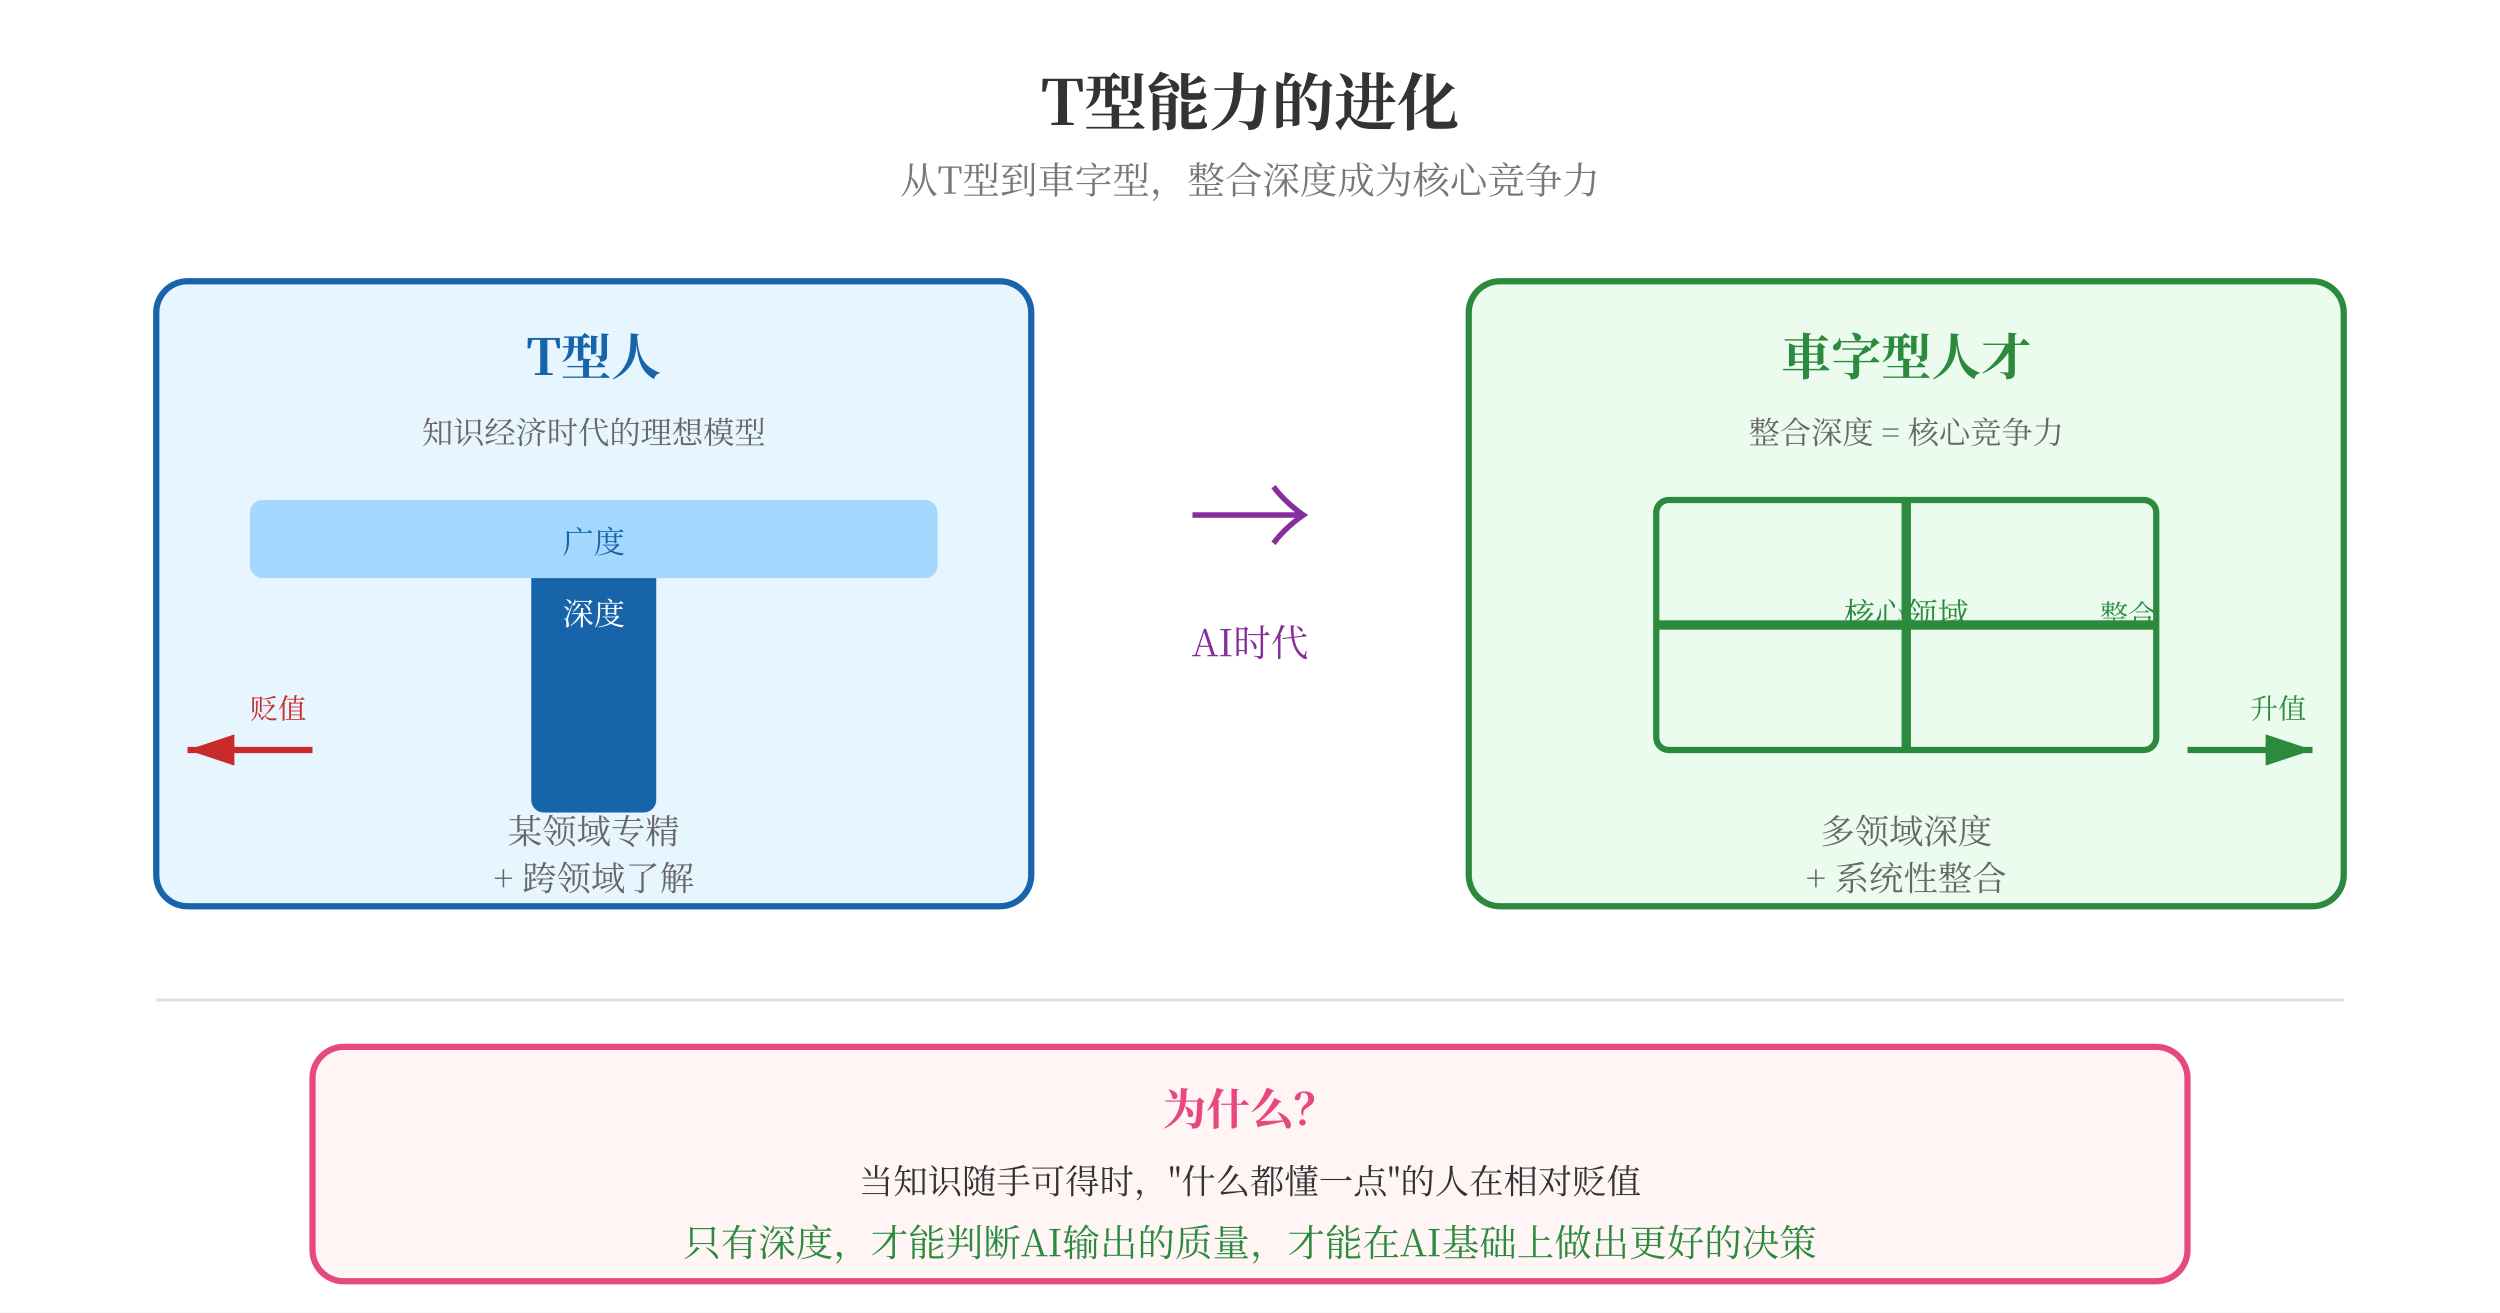
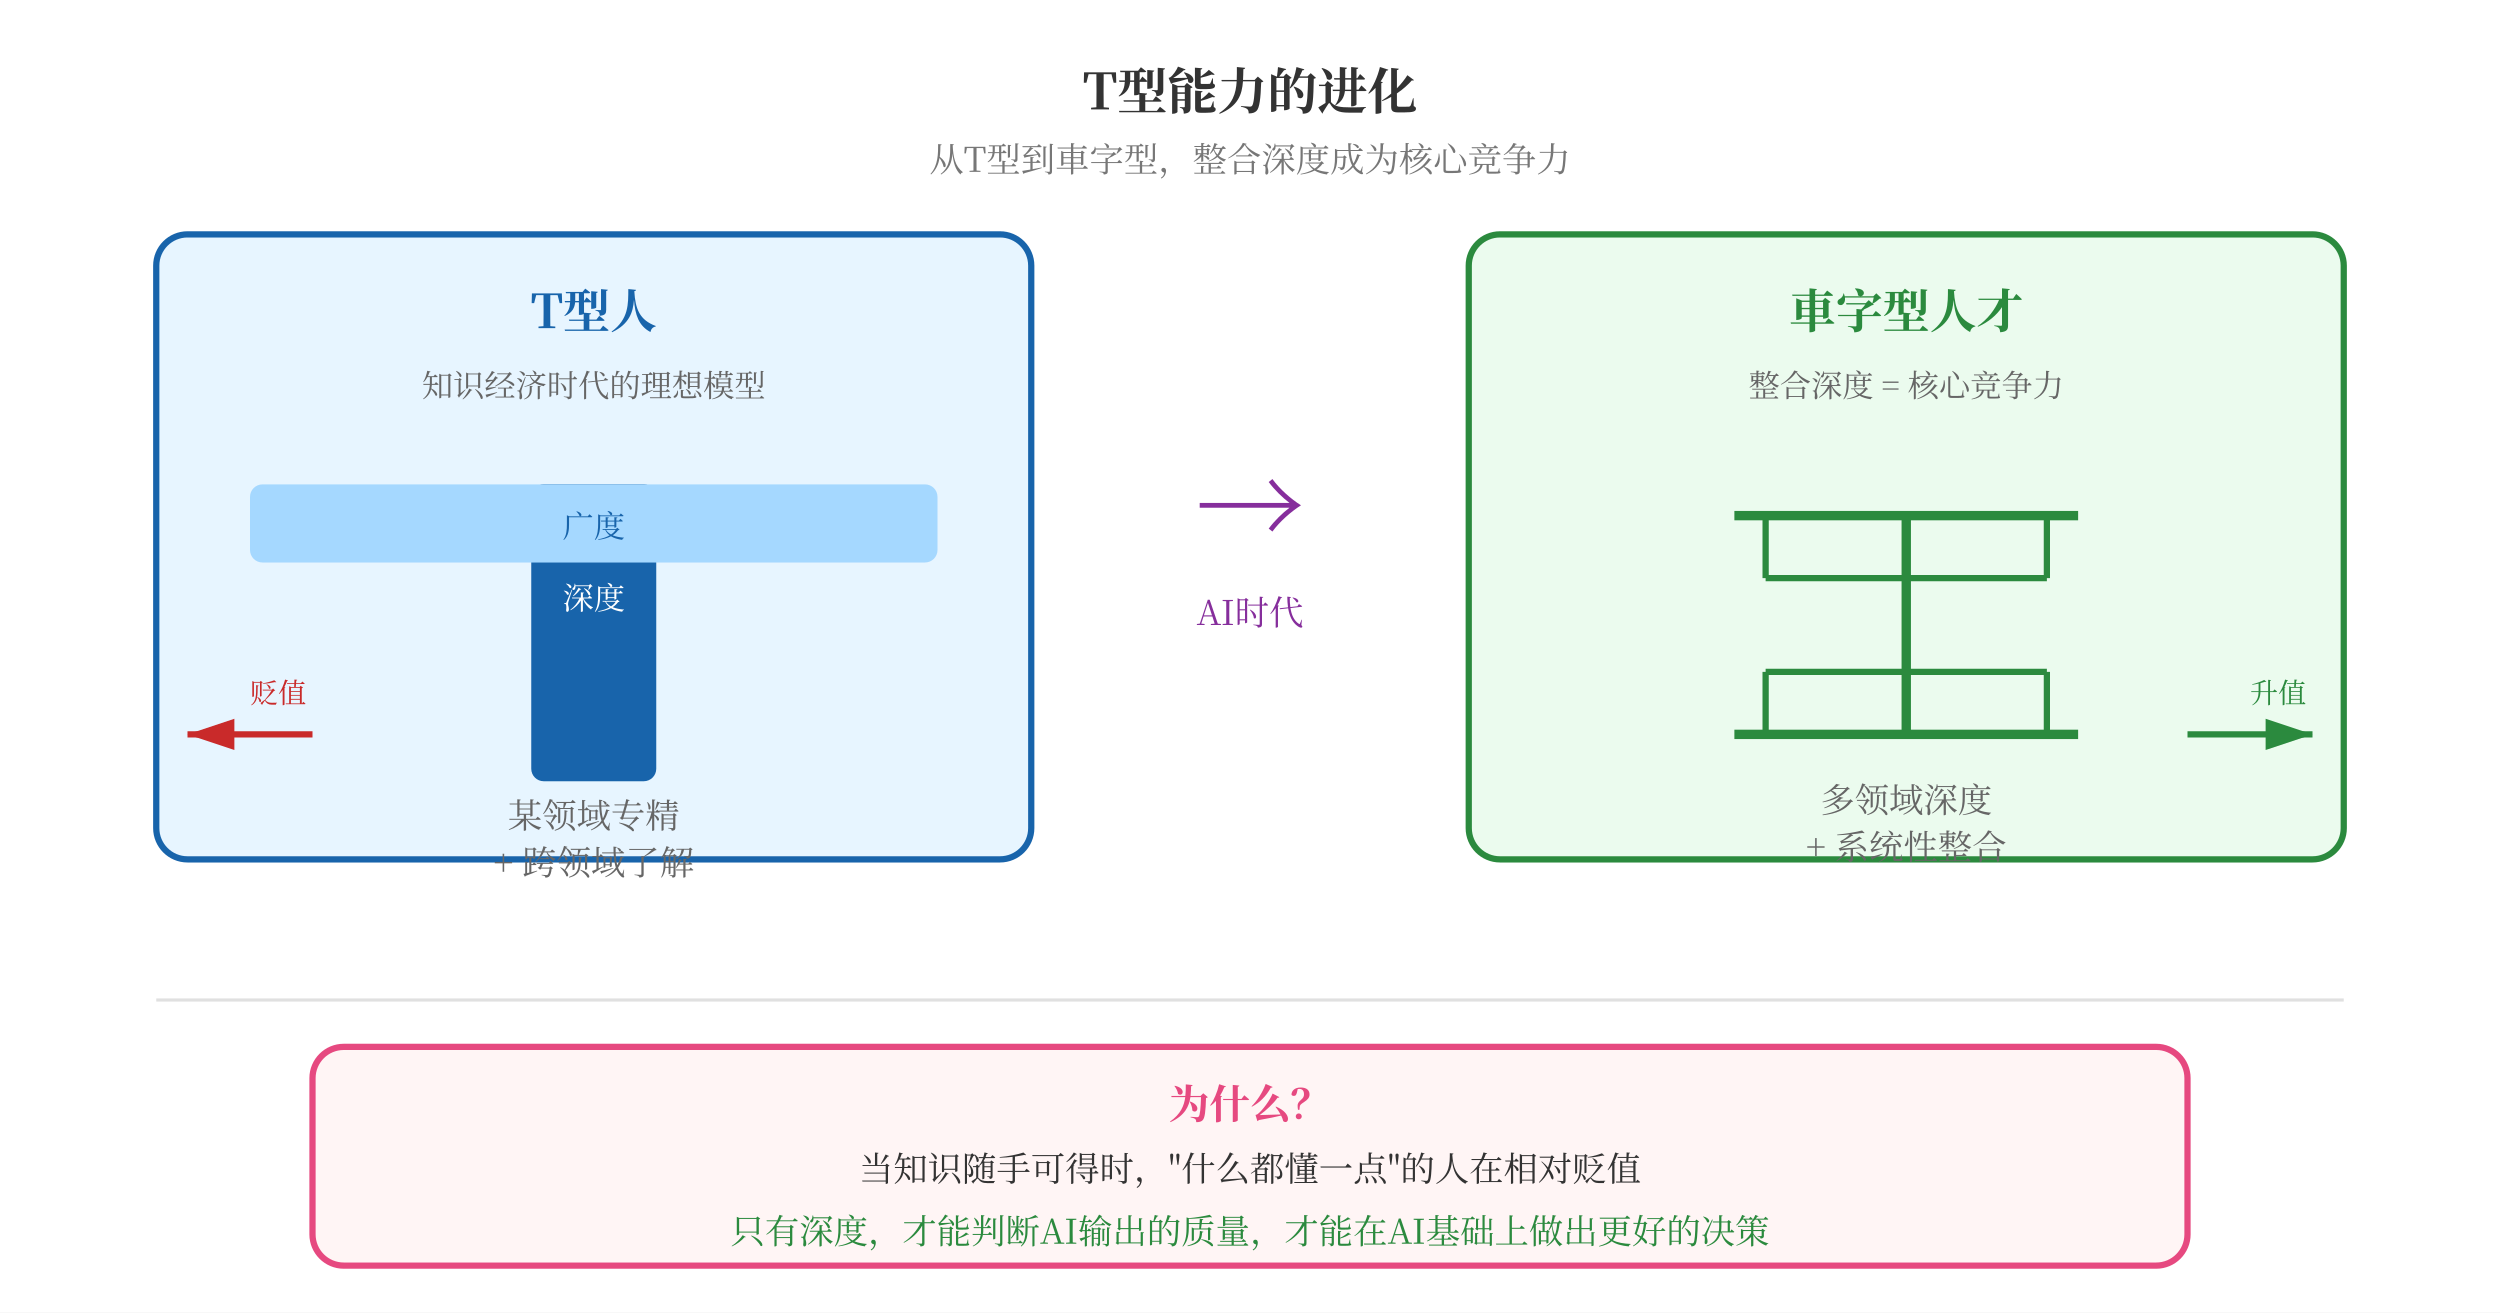
<svg xmlns="http://www.w3.org/2000/svg" viewBox="0 0 800 420" style="font-family: 'Noto Serif CJK SC', serif; background: #fefefe;">
  <rect width="800" height="420" fill="white" />
-   <text x="400" y="40" text-anchor="middle" font-size="20" font-weight="bold" fill="#333">T型能力的进化</text>
-   <text x="400" y="62" text-anchor="middle" font-size="12" fill="#777">从T型到車字型，整合深度成为核心竞争力</text>
-   <rect x="50" y="90" width="280" height="200" rx="10" fill="#e7f5ff" stroke="#1864ab" stroke-width="2" />
-   <text x="190" y="120" text-anchor="middle" font-size="16" font-weight="bold" fill="#1864ab">T型人</text>
-   <text x="190" y="142" text-anchor="middle" font-size="10" fill="#666">知识经济时代的理想模型</text>
-   <rect x="170" y="160" width="40" height="100" rx="4" fill="#1864ab" />
-   <text x="190" y="200" text-anchor="middle" font-size="10" fill="white">深度</text>
-   <rect x="80" y="160" width="220" height="25" rx="4" fill="#a5d8ff" />
-   <text x="190" y="177" text-anchor="middle" font-size="10" fill="#1864ab">广度</text>
-   <text x="190" y="270" text-anchor="middle" font-size="11" fill="#666">某领域专精</text>
-   <text x="190" y="285" text-anchor="middle" font-size="11" fill="#666">+ 跨领域了解</text>
-   <path d="M100 240 L60 240" fill="none" stroke="#c92a2a" stroke-width="2" />
-   <polygon points="60,240 75,235 75,245" fill="#c92a2a" />
-   <text x="80" y="230" font-size="9" fill="#c92a2a">贬值</text>
-   <text x="400" y="180" text-anchor="middle" font-size="40" fill="#862e9c">→</text>
-   <text x="400" y="210" text-anchor="middle" font-size="12" fill="#862e9c">AI时代</text>
-   <rect x="470" y="90" width="280" height="200" rx="10" fill="#ebfbee" stroke="#2b8a3e" stroke-width="2" />
-   <text x="610" y="120" text-anchor="middle" font-size="16" font-weight="bold" fill="#2b8a3e">車字型人才</text>
-   <text x="610" y="142" text-anchor="middle" font-size="10" fill="#666">整合深度 = 核心竞争力</text>
-   <rect x="530" y="160" width="160" height="80" rx="4" fill="none" stroke="#2b8a3e" stroke-width="2" />
-   <text x="610" y="200" text-anchor="middle" font-size="10" fill="#2b8a3e">核心领域</text>
-   <line x1="610" y1="160" x2="610" y2="240" stroke="#2b8a3e" stroke-width="3" />
-   <line x1="530" y1="200" x2="690" y2="200" stroke="#2b8a3e" stroke-width="3" />
-   <text x="690" y="200" text-anchor="end" font-size="9" fill="#2b8a3e">整合</text>
-   <text x="610" y="270" text-anchor="middle" font-size="11" fill="#666">多领域深度</text>
-   <text x="610" y="285" text-anchor="middle" font-size="11" fill="#666">+ 系统性整合</text>
-   <path d="M700 240 L740 240" fill="none" stroke="#2b8a3e" stroke-width="2" />
-   <polygon points="740,240 725,235 725,245" fill="#2b8a3e" />
-   <text x="720" y="230" font-size="9" fill="#2b8a3e">升值</text>
+   <text x="400" y="35" text-anchor="middle" font-size="16" font-weight="bold" fill="#333">T型能力的进化</text>
+   <text x="400" y="55" text-anchor="middle" font-size="11" fill="#777">从T型到車字型，整合深度成为核心竞争力</text>
+   <rect x="50" y="75" width="280" height="200" rx="10" fill="#e7f5ff" stroke="#1864ab" stroke-width="2" />
+   <text x="190" y="105" text-anchor="middle" font-size="15" font-weight="bold" fill="#1864ab">T型人</text>
+   <text x="190" y="127" text-anchor="middle" font-size="10" fill="#666">知识经济时代的理想模型</text>
+   <rect x="170" y="155" width="40" height="95" rx="4" fill="#1864ab" />
+   <text x="190" y="195" text-anchor="middle" font-size="10" fill="white">深度</text>
+   <rect x="80" y="155" width="220" height="25" rx="4" fill="#a5d8ff" />
+   <text x="190" y="172" text-anchor="middle" font-size="10" fill="#1864ab">广度</text>
+   <text x="190" y="265" text-anchor="middle" font-size="11" fill="#666">某领域专精</text>
+   <text x="190" y="280" text-anchor="middle" font-size="11" fill="#666">+ 跨领域了解</text>
+   <path d="M100 235 L60 235" fill="none" stroke="#c92a2a" stroke-width="2" />
+   <polygon points="60,235 75,230 75,240" fill="#c92a2a" />
+   <text x="80" y="225" font-size="9" fill="#c92a2a">贬值</text>
+   <text x="400" y="175" text-anchor="middle" font-size="35" fill="#862e9c">→</text>
+   <text x="400" y="200" text-anchor="middle" font-size="11" fill="#862e9c">AI时代</text>
+   <rect x="470" y="75" width="280" height="200" rx="10" fill="#ebfbee" stroke="#2b8a3e" stroke-width="2" />
+   <text x="610" y="105" text-anchor="middle" font-size="15" font-weight="bold" fill="#2b8a3e">車字型人才</text>
+   <text x="610" y="127" text-anchor="middle" font-size="10" fill="#666">整合深度 = 核心竞争力</text>
+   <g transform="translate(610, 200)">
+     <line x1="-55" y1="-35" x2="55" y2="-35" stroke="#2b8a3e" stroke-width="3" />
+     <line x1="-55" y1="35" x2="55" y2="35" stroke="#2b8a3e" stroke-width="3" />
+     <line x1="-45" y1="-15" x2="45" y2="-15" stroke="#2b8a3e" stroke-width="2" />
+     <line x1="-45" y1="15" x2="45" y2="15" stroke="#2b8a3e" stroke-width="2" />
+     <line x1="0" y1="-35" x2="0" y2="35" stroke="#2b8a3e" stroke-width="3" />
+     <line x1="-45" y1="-35" x2="-45" y2="-15" stroke="#2b8a3e" stroke-width="2" />
+     <line x1="-45" y1="15" x2="-45" y2="35" stroke="#2b8a3e" stroke-width="2" />
+     <line x1="45" y1="-35" x2="45" y2="-15" stroke="#2b8a3e" stroke-width="2" />
+     <line x1="45" y1="15" x2="45" y2="35" stroke="#2b8a3e" stroke-width="2" />
+   </g>
+   <text x="610" y="260" text-anchor="middle" font-size="11" fill="#666">多领域深度</text>
+   <text x="610" y="275" text-anchor="middle" font-size="11" fill="#666">+ 系统性整合</text>
+   <path d="M700 235 L740 235" fill="none" stroke="#2b8a3e" stroke-width="2" />
+   <polygon points="740,235 725,230 725,240" fill="#2b8a3e" />
+   <text x="720" y="225" font-size="9" fill="#2b8a3e">升值</text>
  <line x1="50" y1="320" x2="750" y2="320" stroke="#e0e0e0" stroke-width="1" />
-   <rect x="100" y="335" width="600" height="75" rx="10" fill="#fff5f5" stroke="#e64980" stroke-width="2" />
-   <text x="400" y="360" text-anchor="middle" font-size="14" font-weight="bold" fill="#e64980">为什么？</text>
-   <text x="400" y="382" text-anchor="middle" font-size="11" fill="#333">当知识随手可得时，"什么都懂一点"的人在相对贬值</text>
-   <text x="400" y="402" text-anchor="middle" font-size="12" fill="#2b8a3e">只有深度，才能判断AI输出的质量，才能在AI基础上做出更好的决策</text>
+   <rect x="100" y="335" width="600" height="70" rx="10" fill="#fff5f5" stroke="#e64980" stroke-width="2" />
+   <text x="400" y="358" text-anchor="middle" font-size="13" font-weight="bold" fill="#e64980">为什么？</text>
+   <text x="400" y="378" text-anchor="middle" font-size="11" fill="#333">当知识随手可得时，"什么都懂一点"的人在相对贬值</text>
+   <text x="400" y="398" text-anchor="middle" font-size="11" fill="#2b8a3e">只有深度，才能判断AI输出的质量，才能在AI基础上做出更好的决策</text>
</svg>
